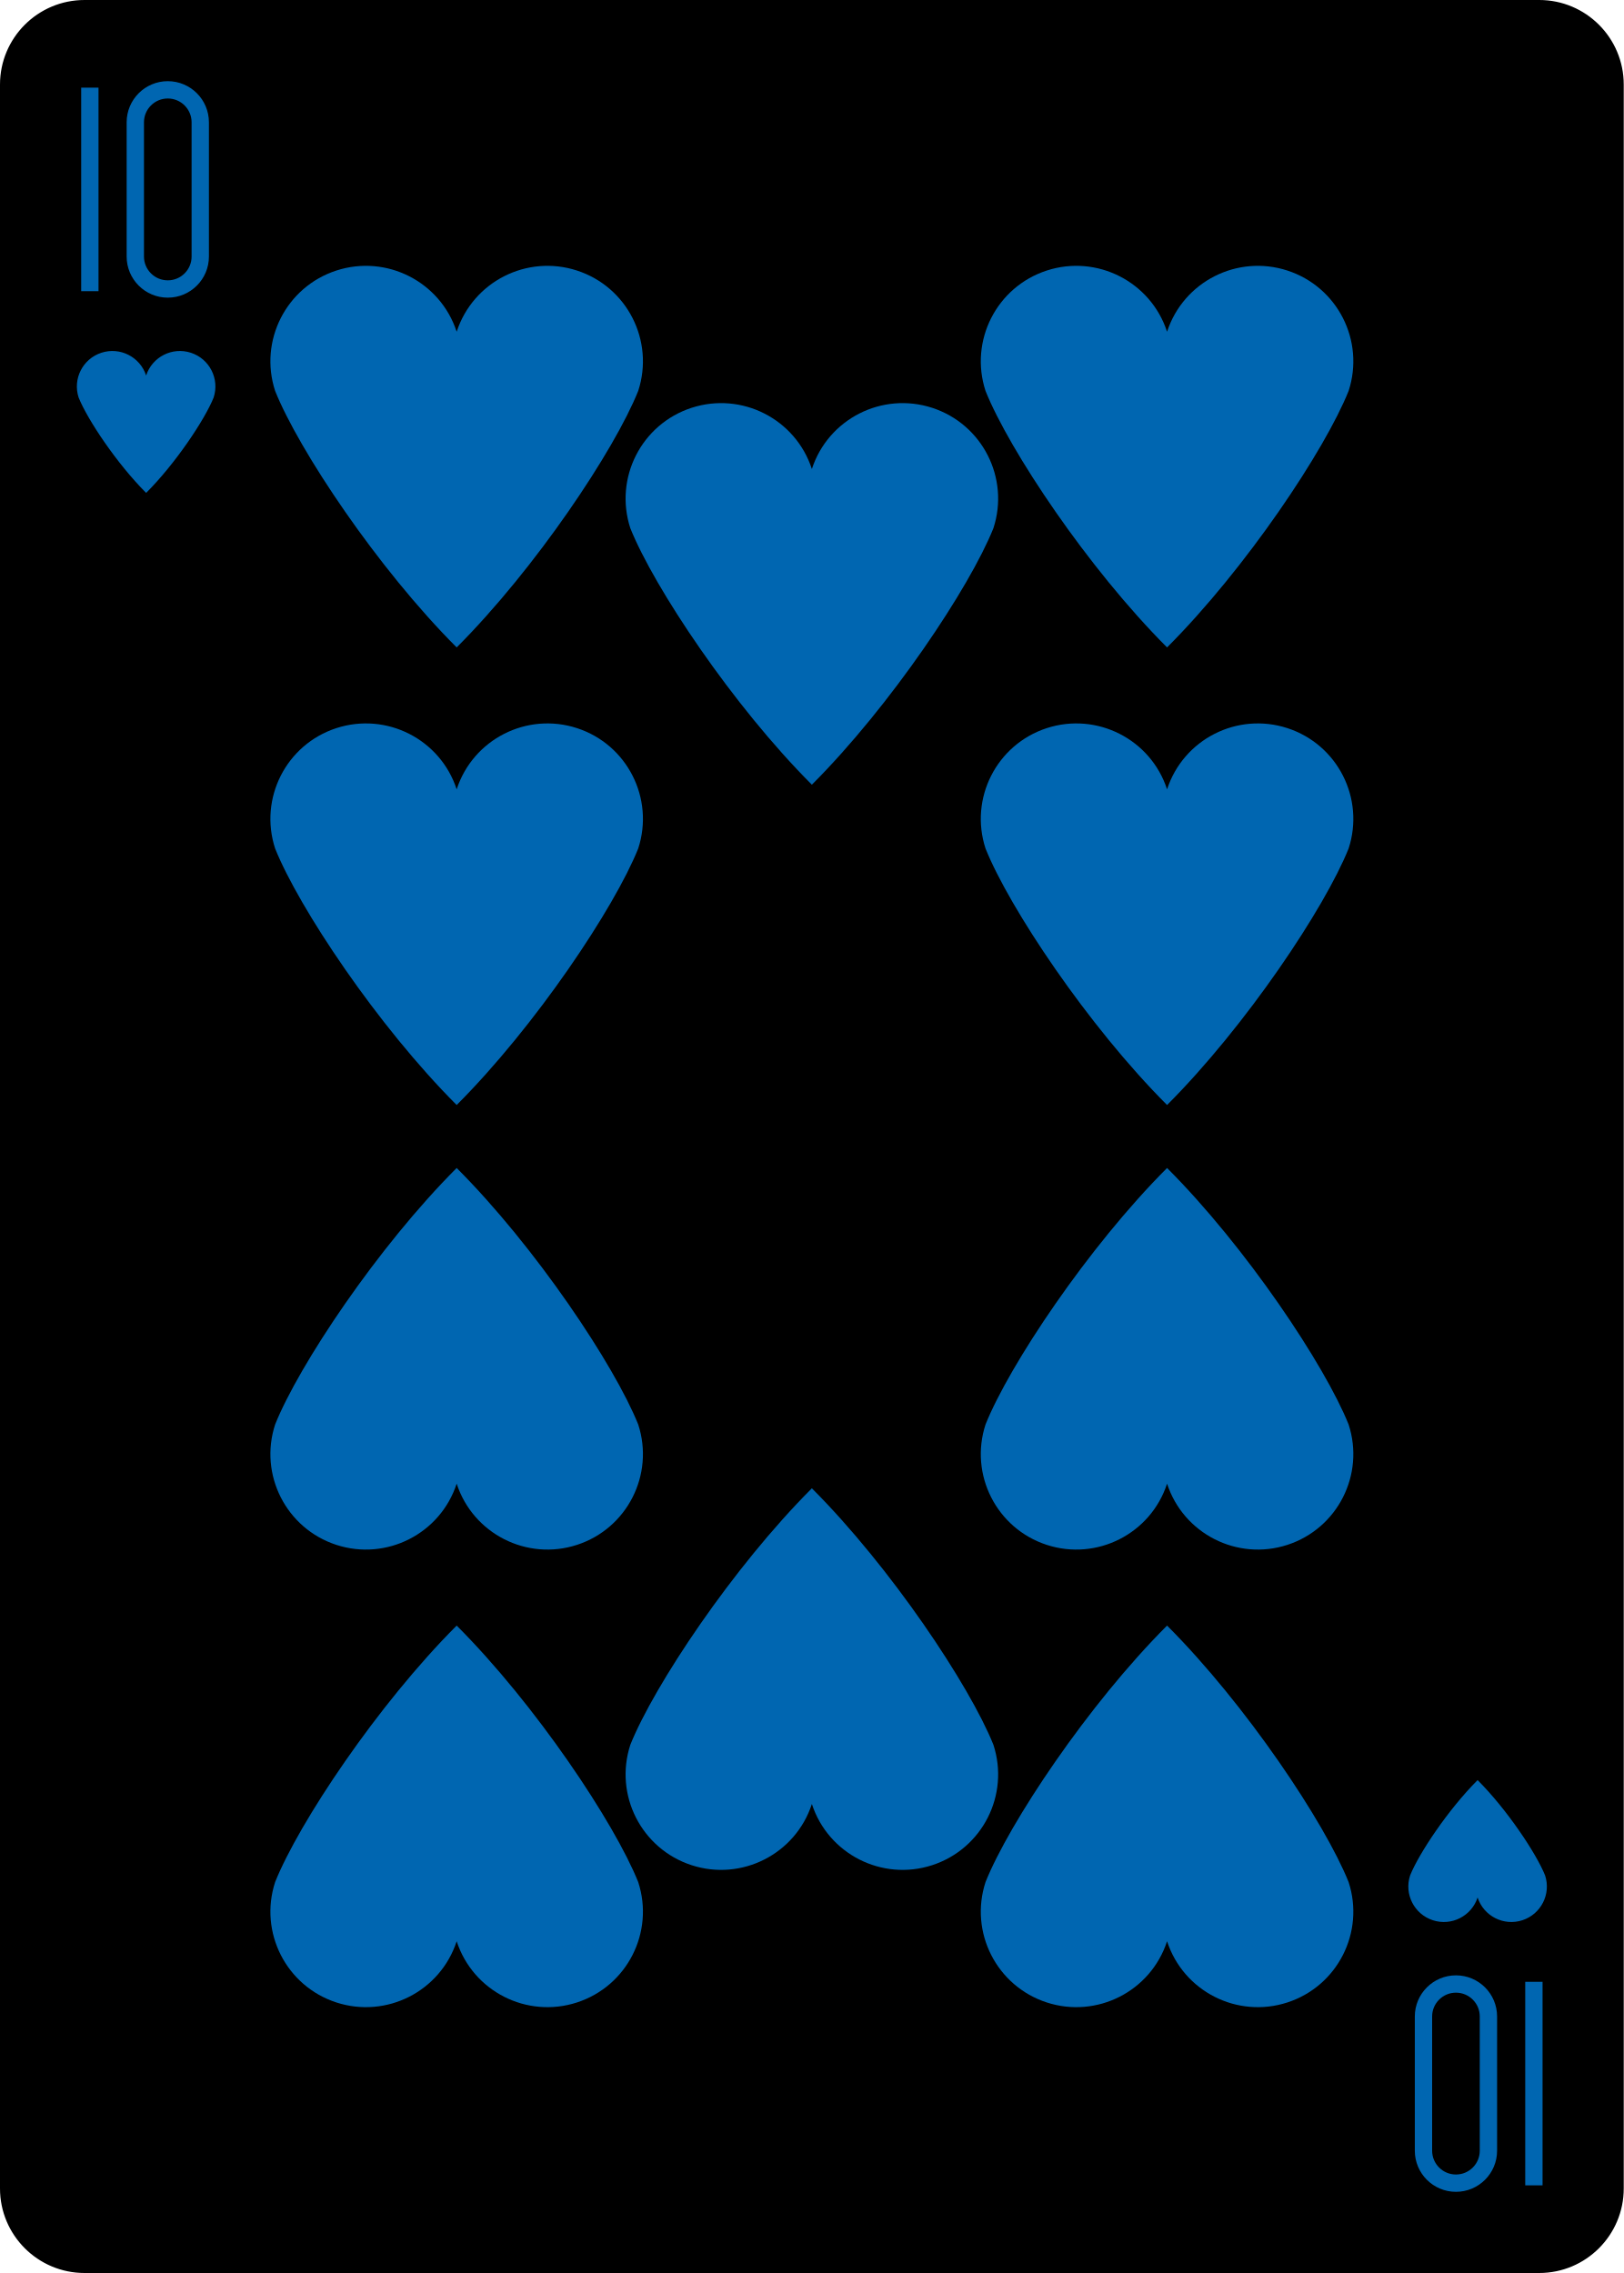
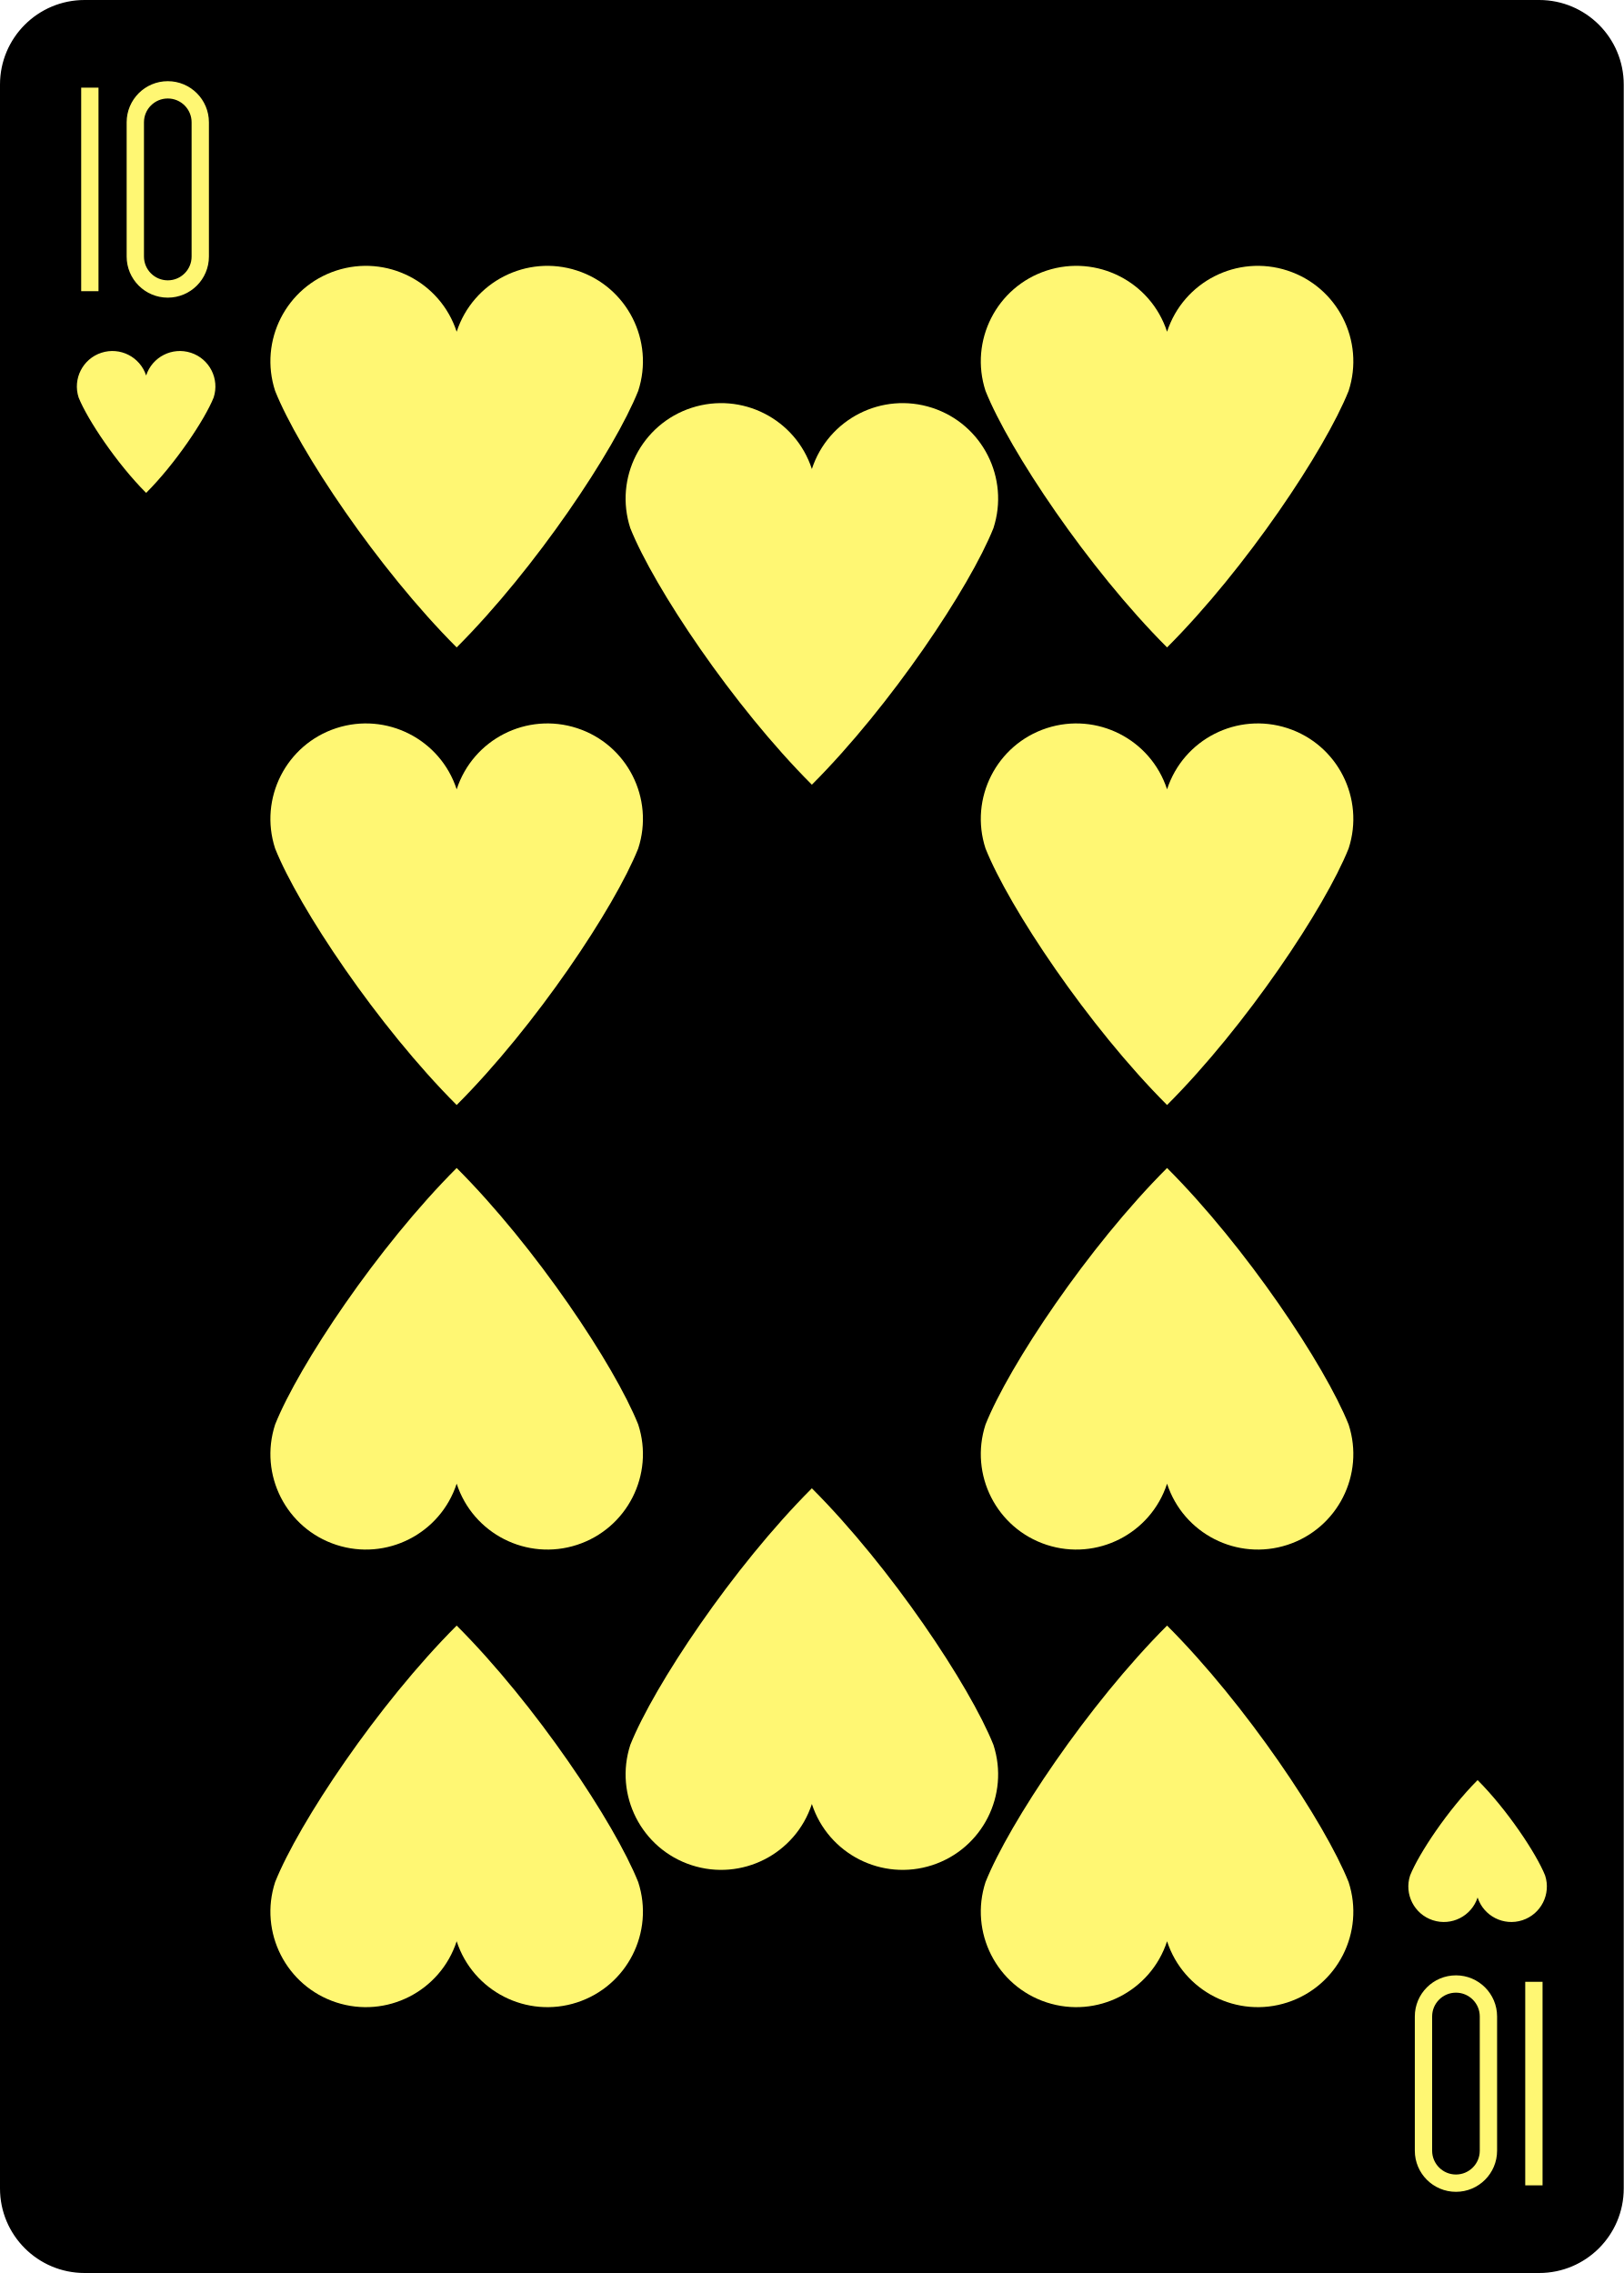
<svg xmlns="http://www.w3.org/2000/svg" xmlns:xlink="http://www.w3.org/1999/xlink" class="card" face="TH" height="3.5in" preserveAspectRatio="none" viewBox="-120 -168 240 336" width="2.5in">
  <defs>
    <symbol id="SHT" viewBox="-600 -600 1200 1200" preserveAspectRatio="xMinYMid">
-       <path d="M0 -300A230 230 0 0 1 460 -150C400 0 200 300 0 500C-200 300 -400 0 -460 -150A230 230 0 0 1 0 -300Z" fill="#0066b1" />
+       <path d="M0 -300A230 230 0 0 1 460 -150C400 0 200 300 0 500C-200 300 -400 0 -460 -150A230 230 0 0 1 0 -300Z" fill="#fff773" />
    </symbol>
    <symbol id="VHT" viewBox="-500 -500 1000 1000" preserveAspectRatio="xMinYMid">
-       <path d="M-260 430L-260 -430M-50 0L-50 -310A150 150 0 0 1 250 -310L250 310A150 150 0 0 1 -50 310Z" stroke="#0066b1" stroke-width="80" stroke-linecap="square" stroke-miterlimit="1.5" fill="none" />
+       <path d="M-260 430L-260 -430M-50 0L-50 -310A150 150 0 0 1 250 -310L250 310A150 150 0 0 1 -50 310Z" stroke="#fff773" stroke-width="80" stroke-linecap="square" stroke-miterlimit="1.5" fill="none" />
    </symbol>
  </defs>
  <rect width="239" height="335" x="-119.5" y="-167.5" rx="12" ry="12" fill="#000000" stroke="black" />
  <use xlink:href="#VHT" height="32" width="32" x="-114.4" y="-156" />
  <use xlink:href="#SHT" height="26.032" width="26.032" x="-111.416" y="-119" />
  <use xlink:href="#SHT" height="70" width="70" x="-87.501" y="-136.463" />
  <use xlink:href="#SHT" height="70" width="70" x="17.501" y="-136.463" />
  <use xlink:href="#SHT" height="70" width="70" x="-87.501" y="-68.821" />
  <use xlink:href="#SHT" height="70" width="70" x="17.501" y="-68.821" />
  <use xlink:href="#SHT" height="70" width="70" x="-35" y="-116.17" />
  <g transform="rotate(180)">
    <use xlink:href="#VHT" height="32" width="32" x="-114.4" y="-156" />
    <use xlink:href="#SHT" height="26.032" width="26.032" x="-111.416" y="-119" />
    <use xlink:href="#SHT" height="70" width="70" x="-87.501" y="-136.463" />
    <use xlink:href="#SHT" height="70" width="70" x="17.501" y="-136.463" />
    <use xlink:href="#SHT" height="70" width="70" x="-87.501" y="-68.821" />
    <use xlink:href="#SHT" height="70" width="70" x="17.501" y="-68.821" />
    <use xlink:href="#SHT" height="70" width="70" x="-35" y="-116.17" />
  </g>
</svg>
